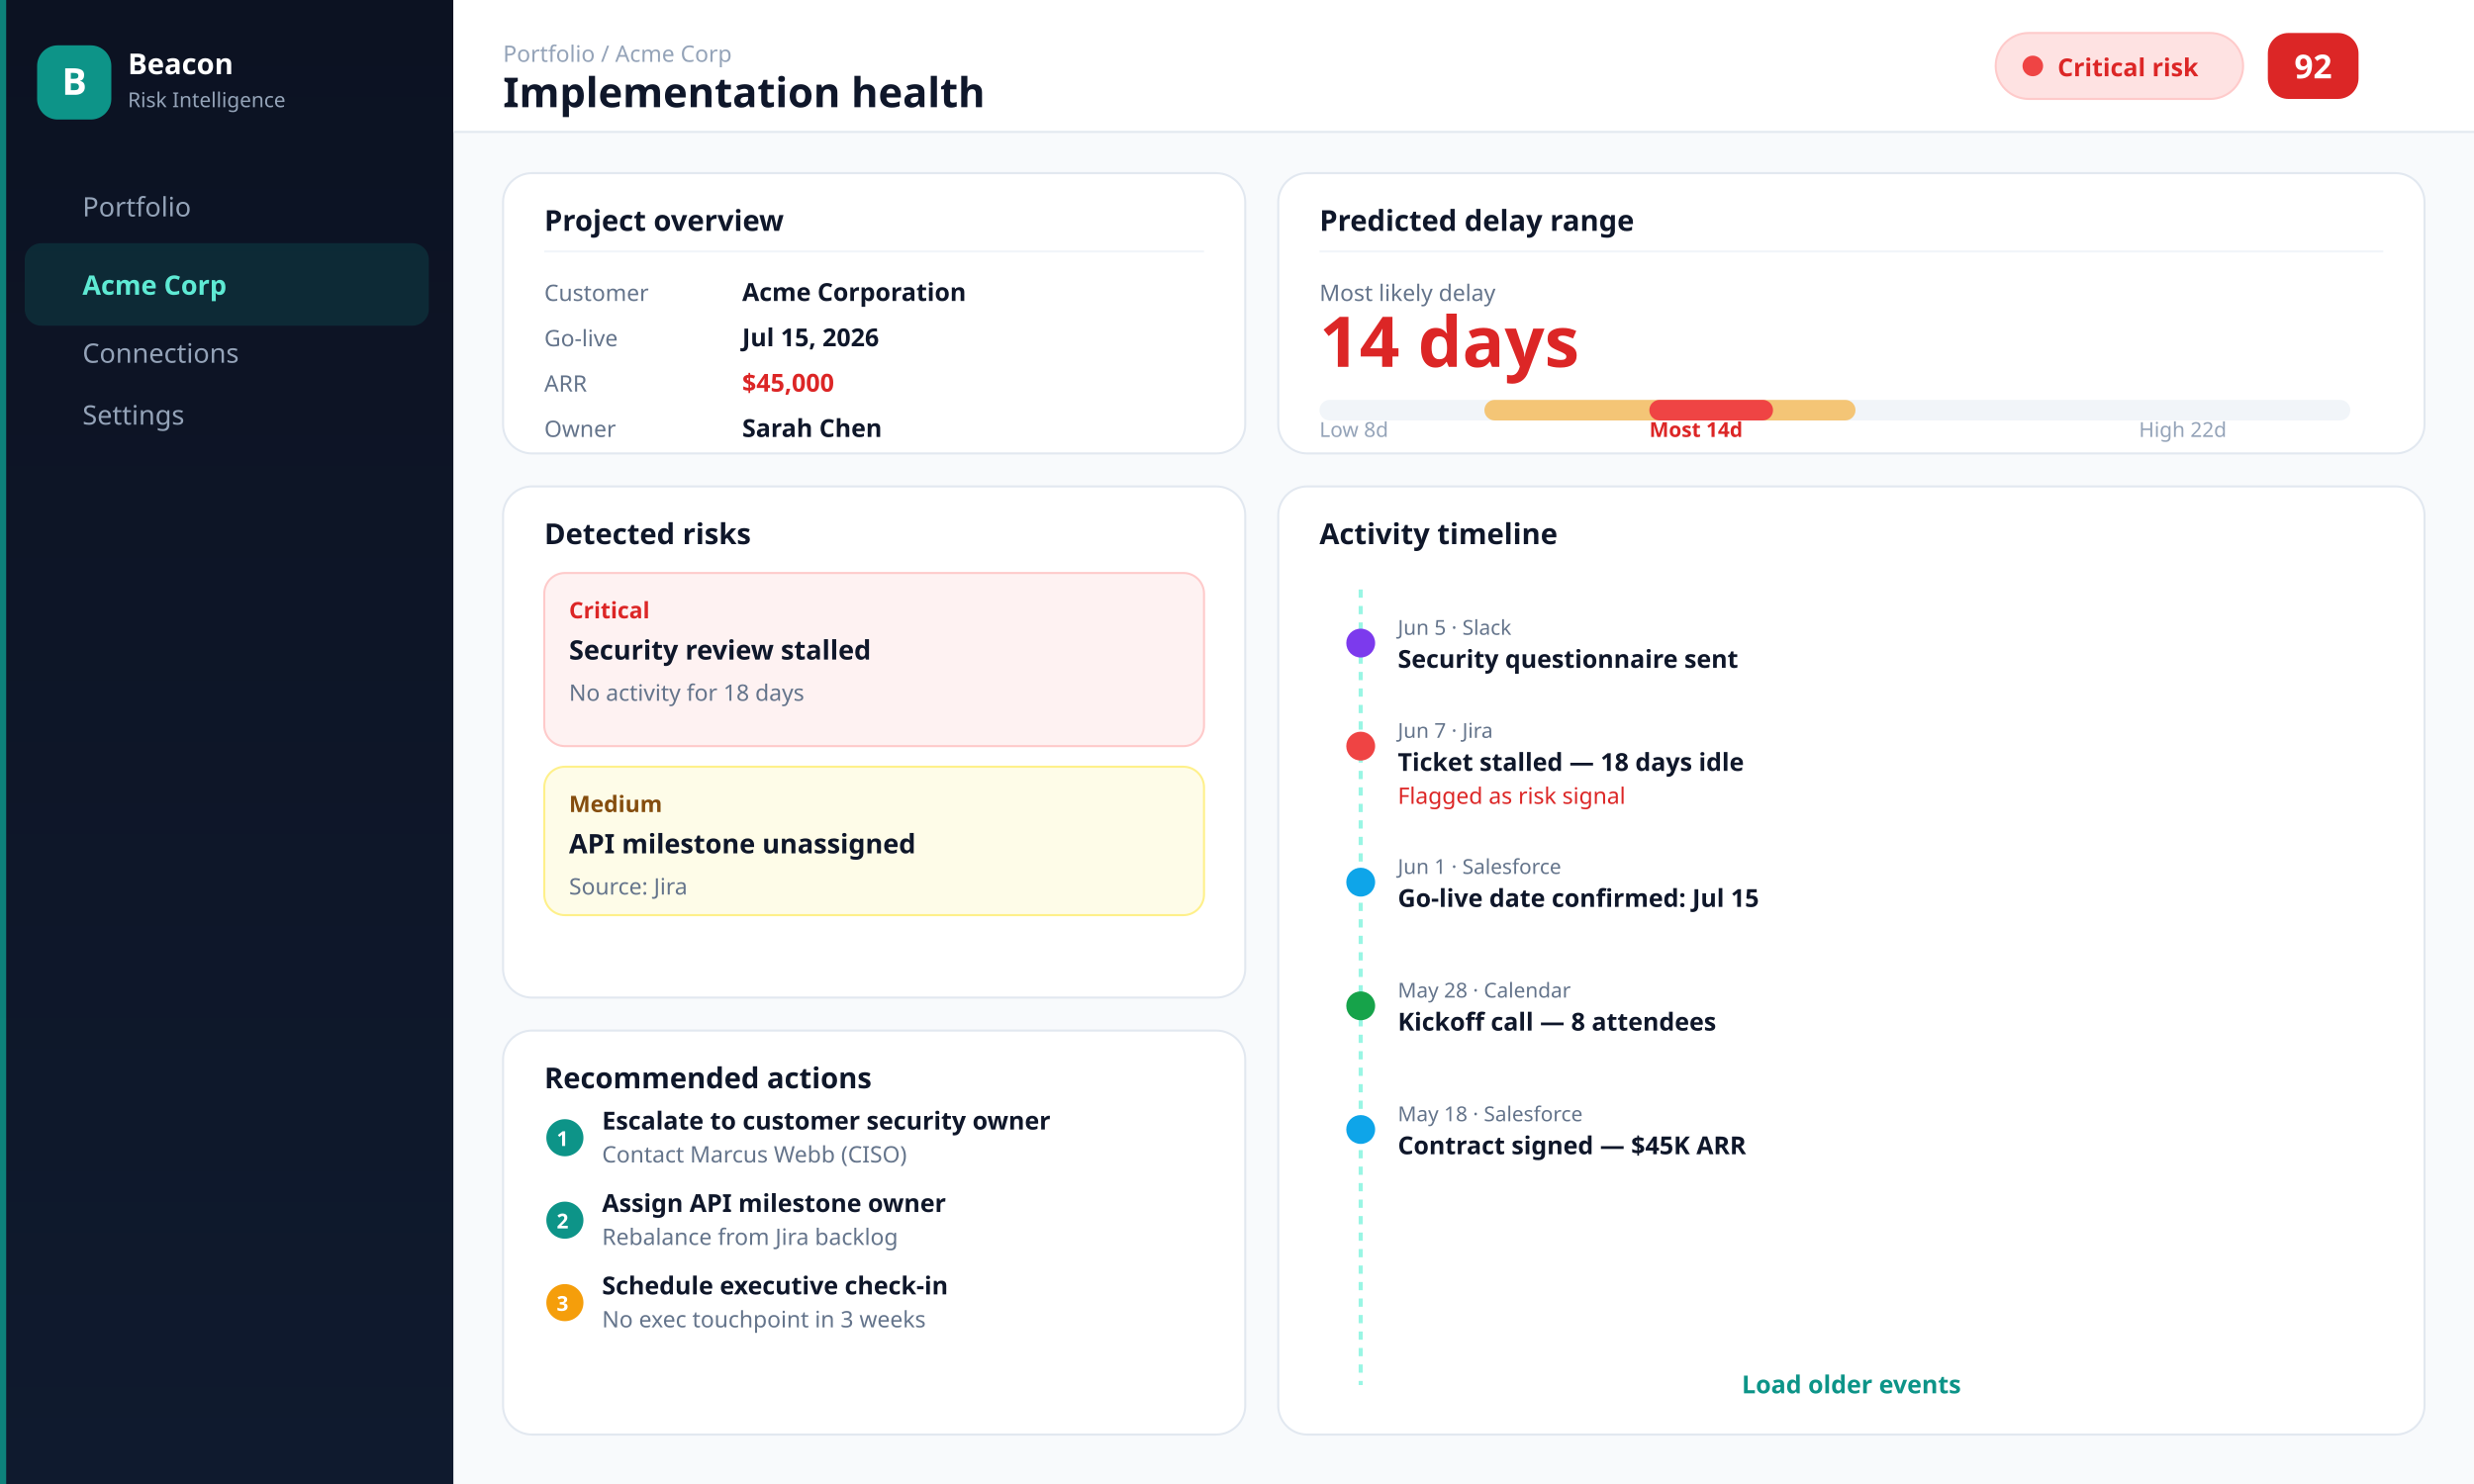
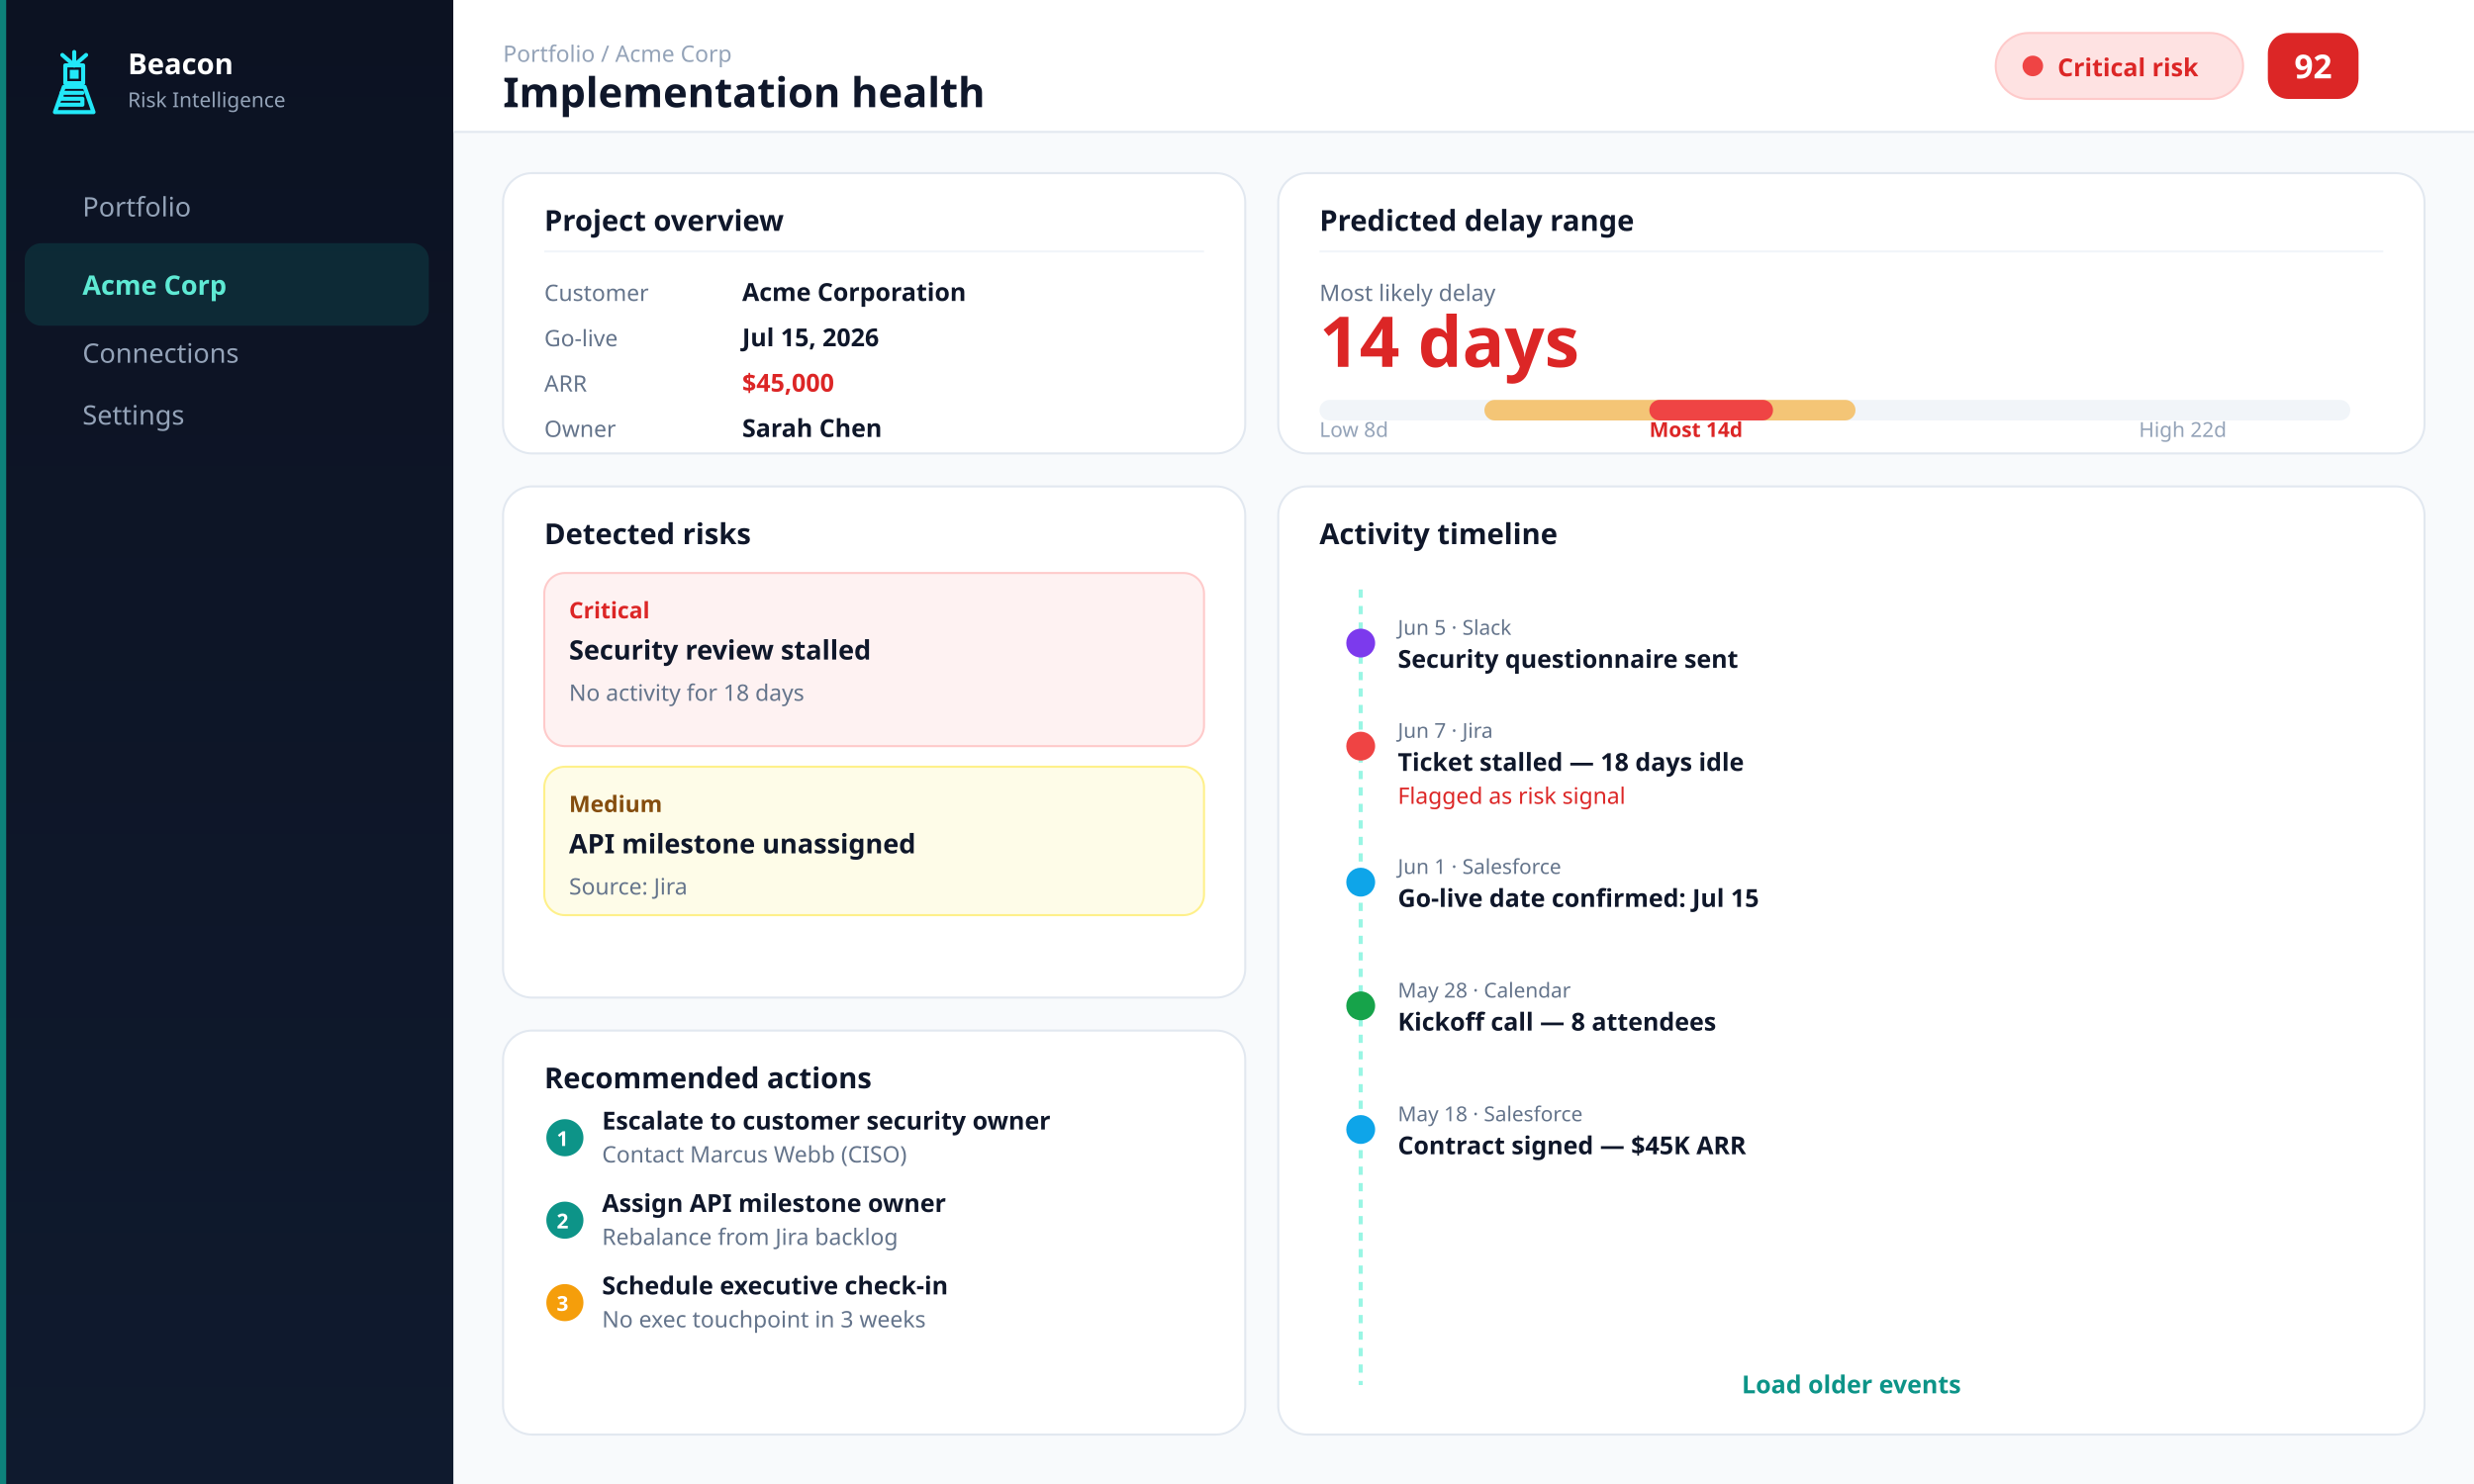
<svg xmlns="http://www.w3.org/2000/svg" width="1200" height="720" viewBox="0 0 1200 720" fill="none" preserveAspectRatio="xMidYMid meet" role="img" aria-label="Beacon project intelligence screenshot">
  <defs>
    <linearGradient id="proj-sidebar" x1="0" y1="0" x2="0" y2="1">
      <stop offset="0%" stop-color="#0c1222" />
      <stop offset="100%" stop-color="#0f1a2e" />
    </linearGradient>
    <clipPath id="proj-viewport">
      <rect width="1200" height="720" />
    </clipPath>
  </defs>
  <g clip-path="url(#proj-viewport)">
    <rect width="1200" height="720" fill="#f0f4f8" />
    <rect width="220" height="720" fill="url(#proj-sidebar)" />
    <rect x="0" y="0" width="3" height="720" fill="#0d9488" opacity="0.85" />
-     <rect x="18" y="22" width="36" height="36" rx="10" fill="#0d9488" />
-     <text x="30" y="46" fill="#fff" font-family="system-ui,sans-serif" font-size="18" font-weight="700">B</text>
+     <g transform="translate(18 22) scale(0.36)">
+       <g stroke="#22E8F8" stroke-width="5.5" stroke-linecap="round" stroke-linejoin="round">
+         <path d="M50 27V9" />
+         <path d="M50 27L34 13" />
+         <path d="M50 27L66 13" />
+         <rect x="38" y="27" width="24" height="24" fill="none" />
+         <path d="M24 90h52l-12-34H36L24 90z" fill="none" />
+         <path d="M29 80h32v-8H33v-8h28" />
+       </g>
+       <rect x="44" y="33" width="12" height="12" fill="#22E8F8" />
+     </g>
    <text x="62" y="36" fill="#fff" font-family="system-ui,sans-serif" font-size="14" font-weight="700">Beacon</text>
    <text x="62" y="52" fill="#94a3b8" font-family="system-ui,sans-serif" font-size="10">Risk Intelligence</text>
    <text x="40" y="105" fill="#94a3b8" font-family="system-ui,sans-serif" font-size="13">Portfolio</text>
    <rect x="12" y="118" width="196" height="40" rx="8" fill="#0d9488" fill-opacity="0.18" />
    <text x="40" y="143" fill="#5eead4" font-family="system-ui,sans-serif" font-size="13" font-weight="600">Acme Corp</text>
    <text x="40" y="176" fill="#94a3b8" font-family="system-ui,sans-serif" font-size="13">Connections</text>
    <text x="40" y="206" fill="#94a3b8" font-family="system-ui,sans-serif" font-size="13">Settings</text>
    <rect x="220" y="0" width="980" height="720" fill="#f8fafc" />
    <rect x="220" y="0" width="980" height="64" fill="#fff" />
    <line x1="220" y1="64" x2="1200" y2="64" stroke="#e2e8f0" />
    <text x="244" y="30" fill="#94a3b8" font-family="system-ui,sans-serif" font-size="11">Portfolio / Acme Corp</text>
    <text x="244" y="52" fill="#0f172a" font-family="system-ui,sans-serif" font-size="20" font-weight="700">Implementation health</text>
    <rect x="968" y="16" width="120" height="32" rx="16" fill="#fee2e2" stroke="#fecaca" />
    <circle cx="986" cy="32" r="5" fill="#ef4444" />
    <text x="998" y="37" fill="#dc2626" font-family="system-ui,sans-serif" font-size="12" font-weight="700">Critical risk</text>
    <rect x="1100" y="16" width="44" height="32" rx="10" fill="#dc2626" />
    <text x="1122" y="38" fill="#fff" font-family="system-ui,sans-serif" font-size="16" font-weight="800" text-anchor="middle">92</text>
    <rect x="244" y="84" width="360" height="136" rx="14" fill="#fff" stroke="#e2e8f0" />
    <text x="264" y="112" fill="#0f172a" font-family="system-ui,sans-serif" font-size="14" font-weight="700">Project overview</text>
    <line x1="264" y1="122" x2="584" y2="122" stroke="#f1f5f9" />
    <text x="264" y="146" fill="#64748b" font-family="system-ui,sans-serif" font-size="11">Customer</text>
    <text x="360" y="146" fill="#0f172a" font-family="system-ui,sans-serif" font-size="12" font-weight="600">Acme Corporation</text>
    <text x="264" y="168" fill="#64748b" font-family="system-ui,sans-serif" font-size="11">Go-live</text>
    <text x="360" y="168" fill="#0f172a" font-family="system-ui,sans-serif" font-size="12" font-weight="600">Jul 15, 2026</text>
    <text x="264" y="190" fill="#64748b" font-family="system-ui,sans-serif" font-size="11">ARR</text>
    <text x="360" y="190" fill="#dc2626" font-family="system-ui,sans-serif" font-size="12" font-weight="700">$45,000</text>
    <text x="264" y="212" fill="#64748b" font-family="system-ui,sans-serif" font-size="11">Owner</text>
    <text x="360" y="212" fill="#0f172a" font-family="system-ui,sans-serif" font-size="12" font-weight="600">Sarah Chen</text>
    <rect x="620" y="84" width="556" height="136" rx="14" fill="#fff" stroke="#e2e8f0" />
    <text x="640" y="112" fill="#0f172a" font-family="system-ui,sans-serif" font-size="14" font-weight="700">Predicted delay range</text>
    <line x1="640" y1="122" x2="1156" y2="122" stroke="#f1f5f9" />
    <text x="640" y="146" fill="#64748b" font-family="system-ui,sans-serif" font-size="11">Most likely delay</text>
    <text x="640" y="178" fill="#dc2626" font-family="system-ui,sans-serif" font-size="34" font-weight="800">14 days</text>
    <rect x="640" y="194" width="500" height="10" rx="5" fill="#f1f5f9" />
    <rect x="720" y="194" width="180" height="10" rx="5" fill="#f59e0b" fill-opacity="0.55" />
    <rect x="800" y="194" width="60" height="10" rx="5" fill="#ef4444" />
    <text x="640" y="212" fill="#94a3b8" font-family="system-ui,sans-serif" font-size="10">Low 8d</text>
    <text x="800" y="212" fill="#dc2626" font-family="system-ui,sans-serif" font-size="10" font-weight="600">Most 14d</text>
    <text x="1080" y="212" fill="#94a3b8" font-family="system-ui,sans-serif" font-size="10" text-anchor="end">High 22d</text>
    <rect x="244" y="236" width="360" height="248" rx="14" fill="#fff" stroke="#e2e8f0" />
    <text x="264" y="264" fill="#0f172a" font-family="system-ui,sans-serif" font-size="14" font-weight="700">Detected risks</text>
    <rect x="264" y="278" width="320" height="84" rx="10" fill="#fef2f2" stroke="#fecaca" />
    <text x="276" y="300" fill="#dc2626" font-family="system-ui,sans-serif" font-size="11" font-weight="700">Critical</text>
    <text x="276" y="320" fill="#0f172a" font-family="system-ui,sans-serif" font-size="13" font-weight="600">Security review stalled</text>
    <text x="276" y="340" fill="#64748b" font-family="system-ui,sans-serif" font-size="11">No activity for 18 days</text>
    <rect x="264" y="372" width="320" height="72" rx="10" fill="#fefce8" stroke="#fef08a" />
    <text x="276" y="394" fill="#854d0e" font-family="system-ui,sans-serif" font-size="11" font-weight="700">Medium</text>
    <text x="276" y="414" fill="#0f172a" font-family="system-ui,sans-serif" font-size="13" font-weight="600">API milestone unassigned</text>
    <text x="276" y="434" fill="#64748b" font-family="system-ui,sans-serif" font-size="11">Source: Jira</text>
    <rect x="244" y="500" width="360" height="196" rx="14" fill="#fff" stroke="#e2e8f0" />
    <text x="264" y="528" fill="#0f172a" font-family="system-ui,sans-serif" font-size="14" font-weight="700">Recommended actions</text>
    <circle cx="274" cy="552" r="9" fill="#0d9488" />
    <text x="270" y="556" fill="#fff" font-family="system-ui,sans-serif" font-size="10" font-weight="700">1</text>
    <text x="292" y="548" fill="#0f172a" font-family="system-ui,sans-serif" font-size="12" font-weight="600">Escalate to customer security owner</text>
    <text x="292" y="564" fill="#64748b" font-family="system-ui,sans-serif" font-size="11">Contact Marcus Webb (CISO)</text>
    <circle cx="274" cy="592" r="9" fill="#0d9488" />
    <text x="270" y="596" fill="#fff" font-family="system-ui,sans-serif" font-size="10" font-weight="700">2</text>
    <text x="292" y="588" fill="#0f172a" font-family="system-ui,sans-serif" font-size="12" font-weight="600">Assign API milestone owner</text>
    <text x="292" y="604" fill="#64748b" font-family="system-ui,sans-serif" font-size="11">Rebalance from Jira backlog</text>
    <circle cx="274" cy="632" r="9" fill="#f59e0b" />
    <text x="270" y="636" fill="#fff" font-family="system-ui,sans-serif" font-size="10" font-weight="700">3</text>
    <text x="292" y="628" fill="#0f172a" font-family="system-ui,sans-serif" font-size="12" font-weight="600">Schedule executive check-in</text>
    <text x="292" y="644" fill="#64748b" font-family="system-ui,sans-serif" font-size="11">No exec touchpoint in 3 weeks</text>
    <rect x="620" y="236" width="556" height="460" rx="14" fill="#fff" stroke="#e2e8f0" />
    <text x="640" y="264" fill="#0f172a" font-family="system-ui,sans-serif" font-size="14" font-weight="700">Activity timeline</text>
    <line x1="660" y1="286" x2="660" y2="672" stroke="#99f6e4" stroke-width="2" stroke-dasharray="4 4" />
    <circle cx="660" cy="312" r="7" fill="#7c3aed" />
    <text x="678" y="308" fill="#64748b" font-family="system-ui,sans-serif" font-size="10">Jun 5 · Slack</text>
    <text x="678" y="324" fill="#0f172a" font-family="system-ui,sans-serif" font-size="12" font-weight="600">Security questionnaire sent</text>
    <circle cx="660" cy="362" r="7" fill="#ef4444" />
    <text x="678" y="358" fill="#64748b" font-family="system-ui,sans-serif" font-size="10">Jun 7 · Jira</text>
    <text x="678" y="374" fill="#0f172a" font-family="system-ui,sans-serif" font-size="12" font-weight="600">Ticket stalled — 18 days idle</text>
    <text x="678" y="390" fill="#dc2626" font-family="system-ui,sans-serif" font-size="11">Flagged as risk signal</text>
    <circle cx="660" cy="428" r="7" fill="#0ea5e9" />
    <text x="678" y="424" fill="#64748b" font-family="system-ui,sans-serif" font-size="10">Jun 1 · Salesforce</text>
    <text x="678" y="440" fill="#0f172a" font-family="system-ui,sans-serif" font-size="12" font-weight="600">Go-live date confirmed: Jul 15</text>
    <circle cx="660" cy="488" r="7" fill="#16a34a" />
    <text x="678" y="484" fill="#64748b" font-family="system-ui,sans-serif" font-size="10">May 28 · Calendar</text>
    <text x="678" y="500" fill="#0f172a" font-family="system-ui,sans-serif" font-size="12" font-weight="600">Kickoff call — 8 attendees</text>
    <circle cx="660" cy="548" r="7" fill="#0ea5e9" />
    <text x="678" y="544" fill="#64748b" font-family="system-ui,sans-serif" font-size="10">May 18 · Salesforce</text>
    <text x="678" y="560" fill="#0f172a" font-family="system-ui,sans-serif" font-size="12" font-weight="600">Contract signed — $45K ARR</text>
    <text x="898" y="676" fill="#0d9488" font-family="system-ui,sans-serif" font-size="12" font-weight="600" text-anchor="middle">Load older events</text>
  </g>
</svg>
